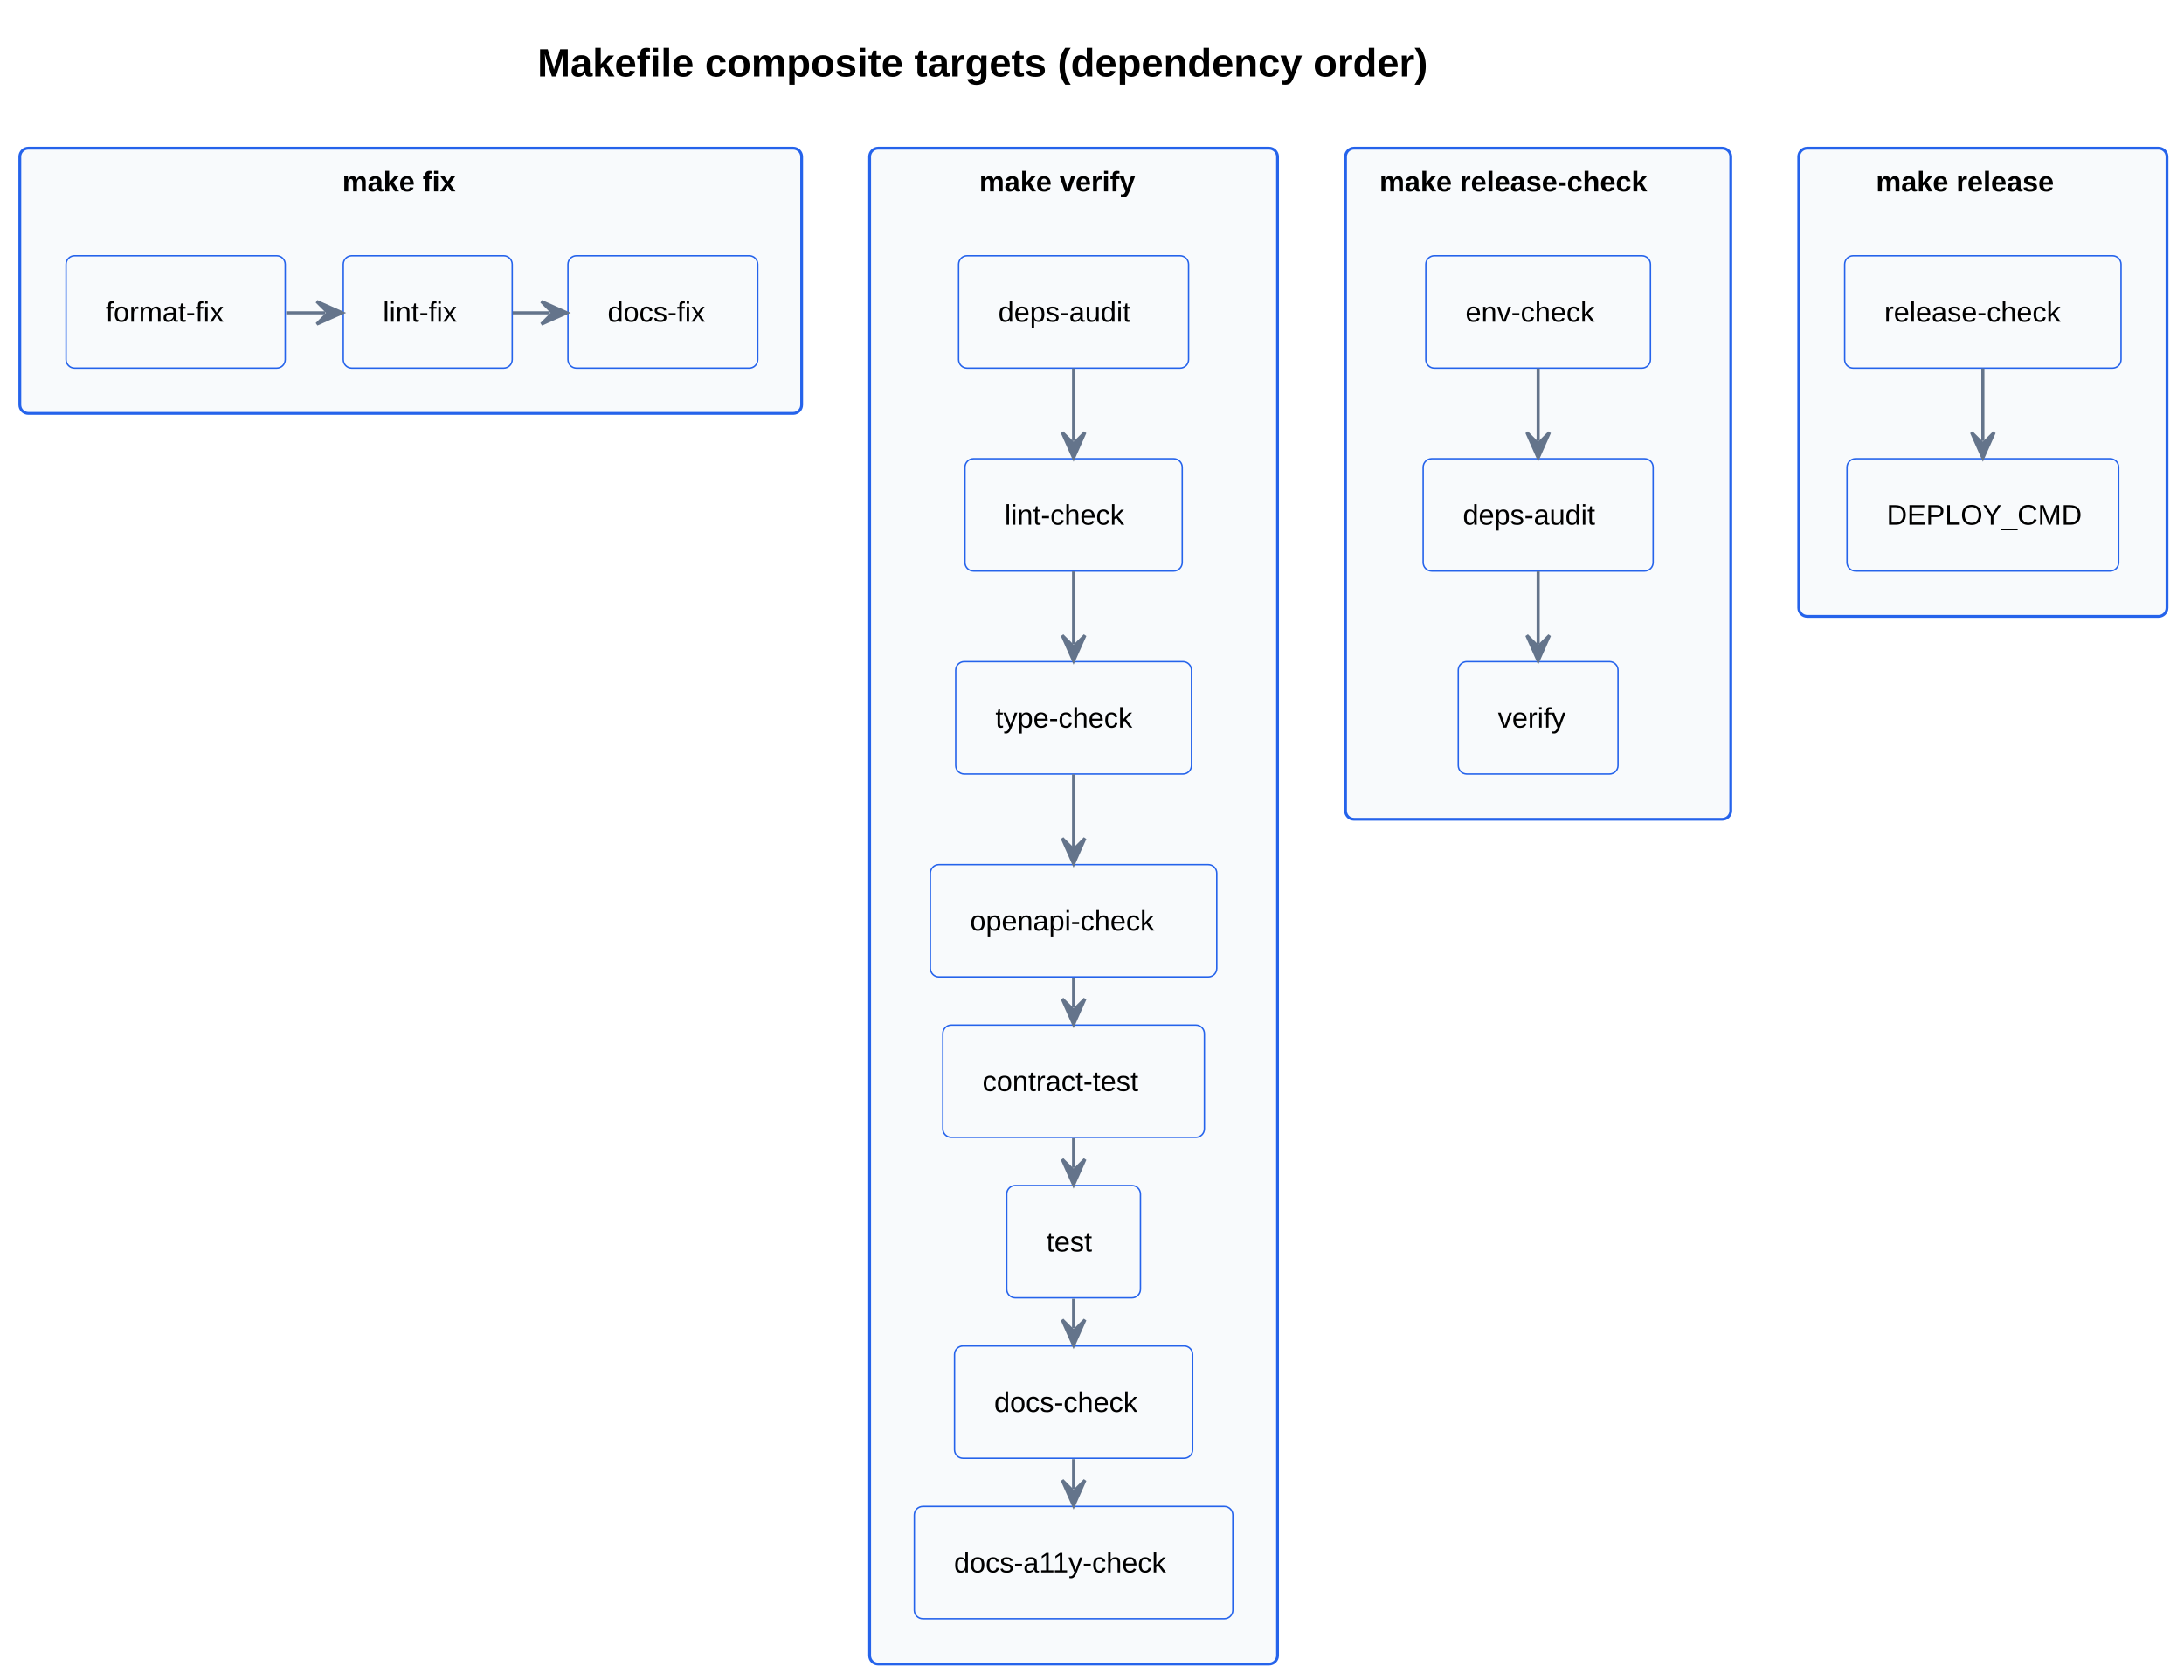
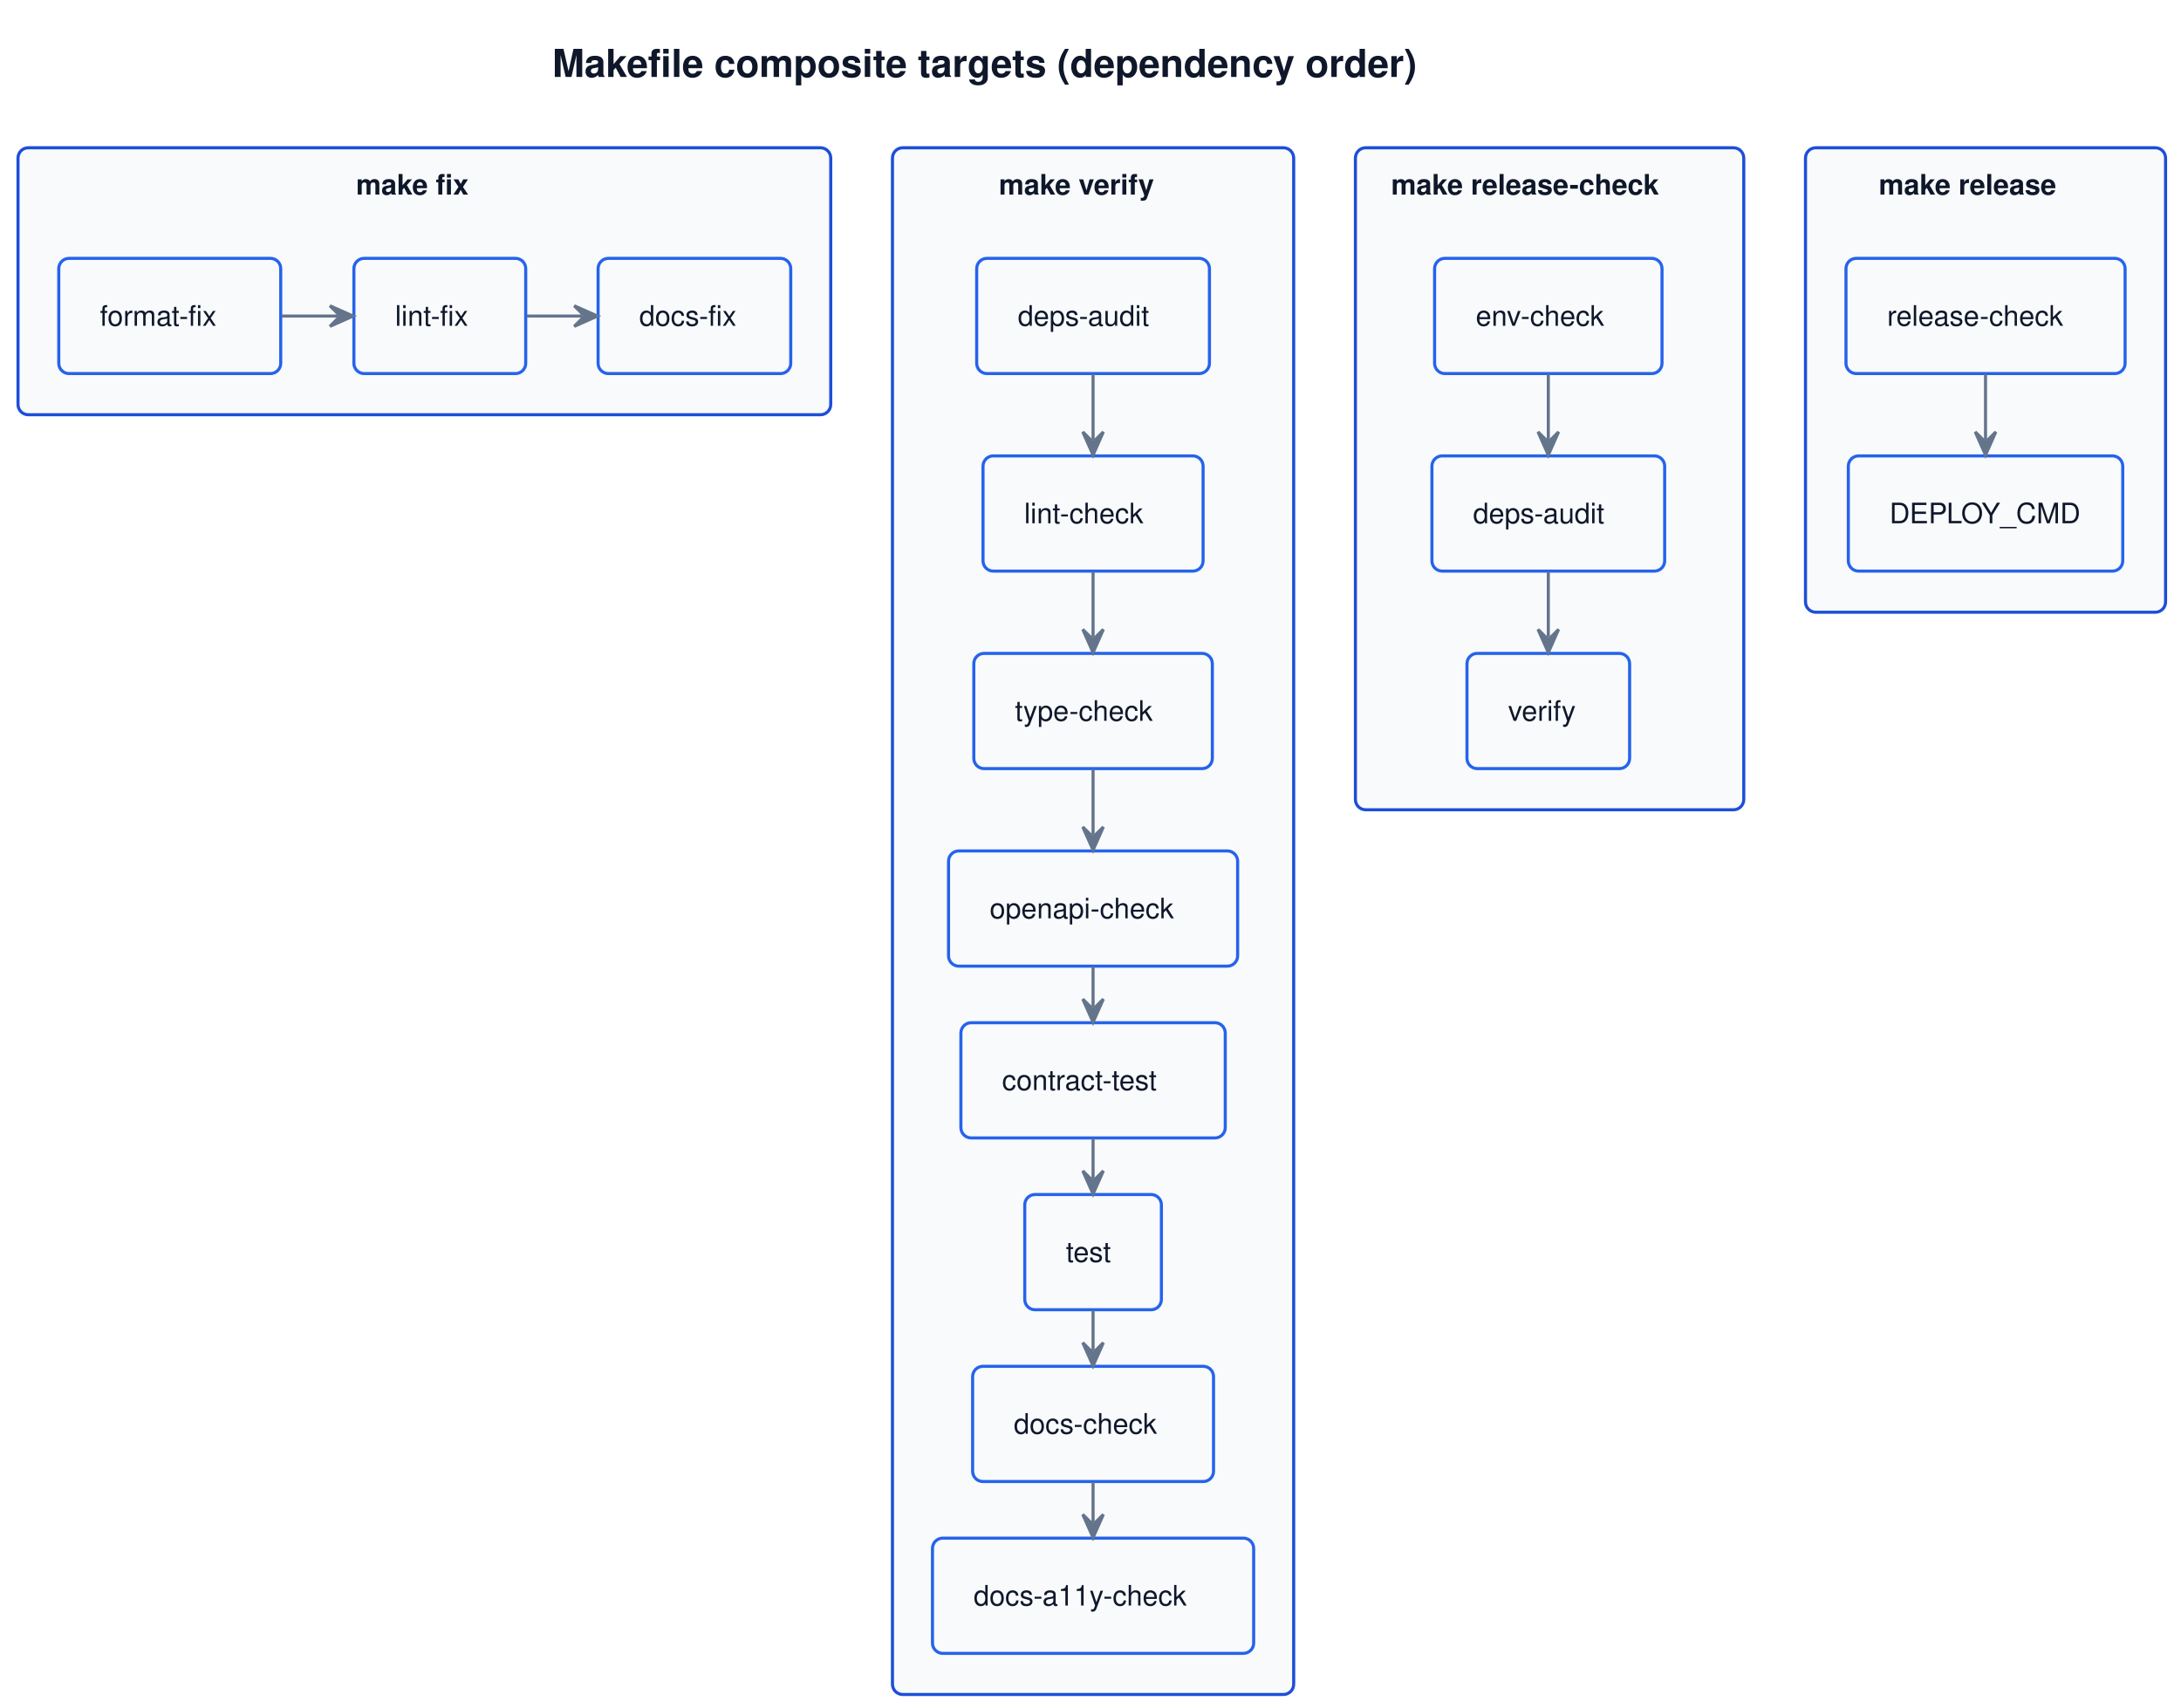
- <svg xmlns="http://www.w3.org/2000/svg" contentStyleType="text/css" data-diagram-type="DESCRIPTION" height="593px" preserveAspectRatio="none" style="width:771px;height:593px;background:#FFFFFF;" version="1.1" viewBox="0 0 771 593" width="771px" zoomAndPan="magnify">
+ <svg xmlns="http://www.w3.org/2000/svg" contentStyleType="text/css" data-diagram-type="DESCRIPTION" height="664px" preserveAspectRatio="none" style="width:848px;height:664px;background:#FFFFFF;" version="1.1" viewBox="0 0 848 664" width="848px" zoomAndPan="magnify">
  <defs />
  <g>
-     <g class="title" data-source-line="44">
-       <text fill="#000000" font-family="'Arial'" font-size="14" font-weight="bold" lengthAdjust="spacing" textLength="377.562" x="189.719" y="26.995">Makefile composite targets (dependency order)</text>
+     <g class="title" data-source-line="274">
+       <text fill="#0F172A" font-family="'Helvetica'" font-size="15" font-weight="bold" lengthAdjust="spacing" textLength="404.531" x="214.734" y="29.923">Makefile composite targets (dependency order)</text>
    </g>
-     <g class="cluster" data-qualified-name="make fix" data-source-line="48" id="ent0002">
-       <rect fill="#F8FAFC" height="93.64" rx="3" ry="3" style="stroke:#2563EB;stroke-width:1;" width="276" x="7" y="52.297" />
-       <text fill="#000000" font-family="'Arial'" font-size="10" font-weight="bold" lengthAdjust="spacing" textLength="48.31" x="120.845" y="67.579">make fix</text>
+     <g class="cluster" data-qualified-name="make fix" data-source-line="278" id="ent0002">
+       <rect fill="#F8FAFC" height="103.81" rx="4" ry="4" style="stroke:#1D4ED8;stroke-width:1.2;" width="316" x="7" y="57.461" />
+       <text fill="#0F172A" font-family="'Helvetica'" font-size="11" font-weight="bold" lengthAdjust="spacing" textLength="53.142" x="138.429" y="75.671">make fix</text>
    </g>
-     <g class="cluster" data-qualified-name="make verify" data-source-line="56" id="ent0008">
-       <rect fill="#F8FAFC" height="535.12" rx="3" ry="3" style="stroke:#2563EB;stroke-width:1;" width="144" x="307" y="52.297" />
-       <text fill="#000000" font-family="'Arial'" font-size="10" font-weight="bold" lengthAdjust="spacing" textLength="66.611" x="345.694" y="67.579">make verify</text>
+     <g class="cluster" data-qualified-name="make verify" data-source-line="286" id="ent0008">
+       <rect fill="#F8FAFC" height="601.44" rx="4" ry="4" style="stroke:#1D4ED8;stroke-width:1.2;" width="156" x="347" y="57.461" />
+       <text fill="#0F172A" font-family="'Helvetica'" font-size="11" font-weight="bold" lengthAdjust="spacing" textLength="73.272" x="388.364" y="75.671">make verify</text>
    </g>
-     <g class="cluster" data-qualified-name="make release-check" data-source-line="74" id="ent0024">
-       <rect fill="#F8FAFC" height="236.92" rx="3" ry="3" style="stroke:#2563EB;stroke-width:1;" width="136" x="475" y="52.297" />
-       <text fill="#000000" font-family="'Arial'" font-size="10" font-weight="bold" lengthAdjust="spacing" textLength="112.046" x="486.977" y="67.579">make release-check</text>
+     <g class="cluster" data-qualified-name="make release-check" data-source-line="304" id="ent0024">
+       <rect fill="#F8FAFC" height="257.42" rx="4" ry="4" style="stroke:#1D4ED8;stroke-width:1.2;" width="151" x="527" y="57.461" />
+       <text fill="#0F172A" font-family="'Helvetica'" font-size="11" font-weight="bold" lengthAdjust="spacing" textLength="123.251" x="540.875" y="75.671">make release-check</text>
    </g>
-     <g class="cluster" data-qualified-name="make release" data-source-line="82" id="ent0030">
-       <rect fill="#F8FAFC" height="165.28" rx="3" ry="3" style="stroke:#2563EB;stroke-width:1;" width="130" x="635" y="52.297" />
-       <text fill="#000000" font-family="'Arial'" font-size="10" font-weight="bold" lengthAdjust="spacing" textLength="75.488" x="662.256" y="67.579">make release</text>
+     <g class="cluster" data-qualified-name="make release" data-source-line="312" id="ent0030">
+       <rect fill="#F8FAFC" height="180.61" rx="4" ry="4" style="stroke:#1D4ED8;stroke-width:1.2;" width="140" x="702" y="57.461" />
+       <text fill="#0F172A" font-family="'Helvetica'" font-size="11" font-weight="bold" lengthAdjust="spacing" textLength="83.037" x="730.481" y="75.671">make release</text>
    </g>
-     <g class="entity" data-qualified-name="make fix.f1" data-source-line="49" id="ent0003">
-       <rect fill="#F8FAFC" height="39.641" rx="3" ry="3" style="stroke:#2563EB;stroke-width:0.5;" width="77.365" x="23.32" y="90.297" />
-       <text fill="#000000" font-family="'Arial'" font-size="10" lengthAdjust="spacing" textLength="49.365" x="37.32" y="113.579">format-fix</text>
+     <g class="entity" data-qualified-name="make fix.f1" data-source-line="279" id="ent0003">
+       <rect fill="#F8FAFC" height="44.805" rx="4" ry="4" style="stroke:#2563EB;stroke-width:1.2;" width="86.302" x="22.85" y="100.461" />
+       <text fill="#0F172A" font-family="'Helvetica'" font-size="11" lengthAdjust="spacing" textLength="54.302" x="38.85" y="126.671">format-fix</text>
    </g>
-     <g class="entity" data-qualified-name="make fix.f2" data-source-line="50" id="ent0004">
-       <rect fill="#F8FAFC" height="39.641" rx="3" ry="3" style="stroke:#2563EB;stroke-width:0.5;" width="59.641" x="121.18" y="90.297" />
-       <text fill="#000000" font-family="'Arial'" font-size="10" lengthAdjust="spacing" textLength="31.641" x="135.18" y="113.579">lint-fix</text>
+     <g class="entity" data-qualified-name="make fix.f2" data-source-line="280" id="ent0004">
+       <rect fill="#F8FAFC" height="44.805" rx="4" ry="4" style="stroke:#2563EB;stroke-width:1.2;" width="66.805" x="137.6" y="100.461" />
+       <text fill="#0F172A" font-family="'Helvetica'" font-size="11" lengthAdjust="spacing" textLength="34.805" x="153.6" y="126.671">lint-fix</text>
    </g>
-     <g class="entity" data-qualified-name="make fix.f3" data-source-line="51" id="ent0005">
-       <rect fill="#F8FAFC" height="39.641" rx="3" ry="3" style="stroke:#2563EB;stroke-width:0.5;" width="66.999" x="200.5" y="90.297" />
-       <text fill="#000000" font-family="'Arial'" font-size="10" lengthAdjust="spacing" textLength="38.999" x="214.5" y="113.579">docs-fix</text>
+     <g class="entity" data-qualified-name="make fix.f3" data-source-line="281" id="ent0005">
+       <rect fill="#F8FAFC" height="44.805" rx="4" ry="4" style="stroke:#2563EB;stroke-width:1.2;" width="74.899" x="232.55" y="100.461" />
+       <text fill="#0F172A" font-family="'Helvetica'" font-size="11" lengthAdjust="spacing" textLength="42.899" x="248.55" y="126.671">docs-fix</text>
    </g>
-     <g class="entity" data-qualified-name="make verify.m0" data-source-line="57" id="ent0009">
-       <rect fill="#F8FAFC" height="39.641" rx="3" ry="3" style="stroke:#2563EB;stroke-width:0.5;" width="81.179" x="338.41" y="90.297" />
-       <text fill="#000000" font-family="'Arial'" font-size="10" lengthAdjust="spacing" textLength="53.179" x="352.41" y="113.579">deps-audit</text>
+     <g class="entity" data-qualified-name="make verify.m0" data-source-line="287" id="ent0009">
+       <rect fill="#F8FAFC" height="44.805" rx="4" ry="4" style="stroke:#2563EB;stroke-width:1.2;" width="90.497" x="379.75" y="100.461" />
+       <text fill="#0F172A" font-family="'Helvetica'" font-size="11" lengthAdjust="spacing" textLength="58.497" x="395.75" y="126.671">deps-audit</text>
    </g>
-     <g class="entity" data-qualified-name="make verify.m1" data-source-line="58" id="ent0010">
-       <rect fill="#F8FAFC" height="39.641" rx="3" ry="3" style="stroke:#2563EB;stroke-width:0.5;" width="76.701" x="340.65" y="161.937" />
-       <text fill="#000000" font-family="'Arial'" font-size="10" lengthAdjust="spacing" textLength="48.701" x="354.65" y="185.219">lint-check</text>
+     <g class="entity" data-qualified-name="make verify.m1" data-source-line="288" id="ent0010">
+       <rect fill="#F8FAFC" height="44.805" rx="4" ry="4" style="stroke:#2563EB;stroke-width:1.2;" width="85.571" x="382.21" y="177.271" />
+       <text fill="#0F172A" font-family="'Helvetica'" font-size="11" lengthAdjust="spacing" textLength="53.571" x="398.21" y="203.481">lint-check</text>
    </g>
-     <g class="entity" data-qualified-name="make verify.m2" data-source-line="59" id="ent0011">
-       <rect fill="#F8FAFC" height="39.641" rx="3" ry="3" style="stroke:#2563EB;stroke-width:0.5;" width="83.225" x="337.39" y="233.577" />
-       <text fill="#000000" font-family="'Arial'" font-size="10" lengthAdjust="spacing" textLength="55.225" x="351.39" y="256.859">type-check</text>
+     <g class="entity" data-qualified-name="make verify.m2" data-source-line="289" id="ent0011">
+       <rect fill="#F8FAFC" height="44.805" rx="4" ry="4" style="stroke:#2563EB;stroke-width:1.2;" width="92.747" x="378.63" y="254.071" />
+       <text fill="#0F172A" font-family="'Helvetica'" font-size="11" lengthAdjust="spacing" textLength="60.747" x="394.63" y="280.281">type-check</text>
    </g>
-     <g class="entity" data-qualified-name="make verify.m3" data-source-line="60" id="ent0012">
-       <rect fill="#F8FAFC" height="39.641" rx="3" ry="3" style="stroke:#2563EB;stroke-width:0.5;" width="101.096" x="328.45" y="305.217" />
-       <text fill="#000000" font-family="'Arial'" font-size="10" lengthAdjust="spacing" textLength="73.096" x="342.45" y="328.499">openapi-check</text>
+     <g class="entity" data-qualified-name="make verify.m3" data-source-line="290" id="ent0012">
+       <rect fill="#F8FAFC" height="44.805" rx="4" ry="4" style="stroke:#2563EB;stroke-width:1.2;" width="112.405" x="368.8" y="330.881" />
+       <text fill="#0F172A" font-family="'Helvetica'" font-size="11" lengthAdjust="spacing" textLength="80.405" x="384.8" y="357.091">openapi-check</text>
    </g>
-     <g class="entity" data-qualified-name="make verify.m4" data-source-line="61" id="ent0013">
-       <rect fill="#F8FAFC" height="39.641" rx="3" ry="3" style="stroke:#2563EB;stroke-width:0.5;" width="92.346" x="332.83" y="361.857" />
-       <text fill="#000000" font-family="'Arial'" font-size="10" lengthAdjust="spacing" textLength="64.346" x="346.83" y="385.139">contract-test</text>
+     <g class="entity" data-qualified-name="make verify.m4" data-source-line="291" id="ent0013">
+       <rect fill="#F8FAFC" height="44.805" rx="4" ry="4" style="stroke:#2563EB;stroke-width:1.2;" width="102.78" x="373.61" y="397.681" />
+       <text fill="#0F172A" font-family="'Helvetica'" font-size="11" lengthAdjust="spacing" textLength="70.78" x="389.61" y="423.891">contract-test</text>
    </g>
-     <g class="entity" data-qualified-name="make verify.m5" data-source-line="62" id="ent0014">
-       <rect fill="#F8FAFC" height="39.641" rx="3" ry="3" style="stroke:#2563EB;stroke-width:0.5;" width="47.204" x="355.4" y="418.497" />
-       <text fill="#000000" font-family="'Arial'" font-size="10" lengthAdjust="spacing" textLength="19.204" x="369.4" y="441.779">test</text>
+     <g class="entity" data-qualified-name="make verify.m5" data-source-line="292" id="ent0014">
+       <rect fill="#F8FAFC" height="44.805" rx="4" ry="4" style="stroke:#2563EB;stroke-width:1.2;" width="53.124" x="398.44" y="464.491" />
+       <text fill="#0F172A" font-family="'Helvetica'" font-size="11" lengthAdjust="spacing" textLength="21.125" x="414.44" y="490.701">test</text>
    </g>
-     <g class="entity" data-qualified-name="make verify.m6" data-source-line="63" id="ent0015">
-       <rect fill="#F8FAFC" height="39.641" rx="3" ry="3" style="stroke:#2563EB;stroke-width:0.5;" width="84.06" x="336.97" y="475.137" />
-       <text fill="#000000" font-family="'Arial'" font-size="10" lengthAdjust="spacing" textLength="56.06" x="350.97" y="498.419">docs-check</text>
+     <g class="entity" data-qualified-name="make verify.m6" data-source-line="293" id="ent0015">
+       <rect fill="#F8FAFC" height="44.805" rx="4" ry="4" style="stroke:#2563EB;stroke-width:1.2;" width="93.665" x="378.17" y="531.291" />
+       <text fill="#0F172A" font-family="'Helvetica'" font-size="11" lengthAdjust="spacing" textLength="61.666" x="394.17" y="557.501">docs-check</text>
    </g>
-     <g class="entity" data-qualified-name="make verify.m7" data-source-line="64" id="ent0016">
-       <rect fill="#F8FAFC" height="39.641" rx="3" ry="3" style="stroke:#2563EB;stroke-width:0.5;" width="112.439" x="322.78" y="531.777" />
-       <text fill="#000000" font-family="'Arial'" font-size="10" lengthAdjust="spacing" textLength="84.439" x="336.78" y="555.059">docs-a11y-check</text>
+     <g class="entity" data-qualified-name="make verify.m7" data-source-line="294" id="ent0016">
+       <rect fill="#F8FAFC" height="44.805" rx="4" ry="4" style="stroke:#2563EB;stroke-width:1.2;" width="124.882" x="362.56" y="598.101" />
+       <text fill="#0F172A" font-family="'Helvetica'" font-size="11" lengthAdjust="spacing" textLength="92.882" x="378.56" y="624.311">docs-a11y-check</text>
    </g>
-     <g class="entity" data-qualified-name="make release-check.rc1" data-source-line="75" id="ent0025">
-       <rect fill="#F8FAFC" height="39.641" rx="3" ry="3" style="stroke:#2563EB;stroke-width:0.5;" width="79.294" x="503.35" y="90.297" />
-       <text fill="#000000" font-family="'Arial'" font-size="10" lengthAdjust="spacing" textLength="51.294" x="517.35" y="113.579">env-check</text>
+     <g class="entity" data-qualified-name="make release-check.rc1" data-source-line="305" id="ent0025">
+       <rect fill="#F8FAFC" height="44.805" rx="4" ry="4" style="stroke:#2563EB;stroke-width:1.2;" width="88.423" x="557.79" y="100.461" />
+       <text fill="#0F172A" font-family="'Helvetica'" font-size="11" lengthAdjust="spacing" textLength="56.423" x="573.79" y="126.671">env-check</text>
    </g>
-     <g class="entity" data-qualified-name="make release-check.rc2" data-source-line="76" id="ent0026">
-       <rect fill="#F8FAFC" height="39.641" rx="3" ry="3" style="stroke:#2563EB;stroke-width:0.5;" width="81.179" x="502.41" y="161.937" />
-       <text fill="#000000" font-family="'Arial'" font-size="10" lengthAdjust="spacing" textLength="53.179" x="516.41" y="185.219">deps-audit</text>
+     <g class="entity" data-qualified-name="make release-check.rc2" data-source-line="306" id="ent0026">
+       <rect fill="#F8FAFC" height="44.805" rx="4" ry="4" style="stroke:#2563EB;stroke-width:1.2;" width="90.497" x="556.75" y="177.271" />
+       <text fill="#0F172A" font-family="'Helvetica'" font-size="11" lengthAdjust="spacing" textLength="58.497" x="572.75" y="203.481">deps-audit</text>
    </g>
-     <g class="entity" data-qualified-name="make release-check.rc3" data-source-line="77" id="ent0027">
-       <rect fill="#F8FAFC" height="39.641" rx="3" ry="3" style="stroke:#2563EB;stroke-width:0.5;" width="56.398" x="514.8" y="233.577" />
-       <text fill="#000000" font-family="'Arial'" font-size="10" lengthAdjust="spacing" textLength="28.398" x="528.8" y="256.859">verify</text>
+     <g class="entity" data-qualified-name="make release-check.rc3" data-source-line="307" id="ent0027">
+       <rect fill="#F8FAFC" height="44.805" rx="4" ry="4" style="stroke:#2563EB;stroke-width:1.2;" width="63.238" x="570.38" y="254.071" />
+       <text fill="#0F172A" font-family="'Helvetica'" font-size="11" lengthAdjust="spacing" textLength="31.238" x="586.38" y="280.281">verify</text>
    </g>
-     <g class="entity" data-qualified-name="make release.rel1" data-source-line="83" id="ent0031">
-       <rect fill="#F8FAFC" height="39.641" rx="3" ry="3" style="stroke:#2563EB;stroke-width:0.5;" width="97.57" x="651.21" y="90.297" />
-       <text fill="#000000" font-family="'Arial'" font-size="10" lengthAdjust="spacing" textLength="69.57" x="665.21" y="113.579">release-check</text>
+     <g class="entity" data-qualified-name="make release.rel1" data-source-line="313" id="ent0031">
+       <rect fill="#F8FAFC" height="44.805" rx="4" ry="4" style="stroke:#2563EB;stroke-width:1.2;" width="108.527" x="717.74" y="100.461" />
+       <text fill="#0F172A" font-family="'Helvetica'" font-size="11" lengthAdjust="spacing" textLength="76.527" x="733.74" y="126.671">release-check</text>
    </g>
-     <g class="entity" data-qualified-name="make release.rel2" data-source-line="84" id="ent0032">
-       <rect fill="#F8FAFC" height="39.641" rx="3" ry="3" style="stroke:#2563EB;stroke-width:0.5;" width="95.91" x="652.04" y="161.937" />
-       <text fill="#000000" font-family="'Arial'" font-size="10" lengthAdjust="spacing" textLength="67.91" x="666.04" y="185.219">DEPLOY_CMD</text>
+     <g class="entity" data-qualified-name="make release.rel2" data-source-line="314" id="ent0032">
+       <rect fill="#F8FAFC" height="44.805" rx="4" ry="4" style="stroke:#2563EB;stroke-width:1.2;" width="106.701" x="718.65" y="177.271" />
+       <text fill="#0F172A" font-family="'Helvetica'" font-size="11" lengthAdjust="spacing" textLength="74.701" x="734.65" y="203.481">DEPLOY_CMD</text>
    </g>
-     <g class="link" data-entity-1="ent0003" data-entity-2="ent0004" data-link-type="dependency" data-source-line="52" id="lnk6">
-       <path d="M101.04,110.417 C107.67,110.417 108.47,110.417 114.83,110.417" fill="none" id="f1-to-f2" style="stroke:#64748B;stroke-width:1.1;" />
-       <polygon fill="#64748B" points="120.83,110.417,111.83,106.417,115.83,110.417,111.83,114.417,120.83,110.417" style="stroke:#64748B;stroke-width:1.1;" />
+     <g class="link" data-entity-1="ent0003" data-entity-2="ent0004" data-link-type="dependency" data-source-line="282" id="lnk6">
+       <path d="M109.62,122.901 C118.86,122.901 122.48,122.901 131.28,122.901" fill="none" id="f1-to-f2" style="stroke:#64748B;stroke-width:1.2;" />
+       <polygon fill="#64748B" points="137.28,122.901,128.28,118.901,132.28,122.901,128.28,126.901,137.28,122.901" style="stroke:#64748B;stroke-width:1.2;" />
    </g>
-     <g class="link" data-entity-1="ent0004" data-entity-2="ent0005" data-link-type="dependency" data-source-line="53" id="lnk7">
-       <path d="M180.96,110.417 C187.19,110.417 187.79,110.417 194.14,110.417" fill="none" id="f2-to-f3" style="stroke:#64748B;stroke-width:1.1;" />
-       <polygon fill="#64748B" points="200.14,110.417,191.14,106.417,195.14,110.417,191.14,114.417,200.14,110.417" style="stroke:#64748B;stroke-width:1.1;" />
+     <g class="link" data-entity-1="ent0004" data-entity-2="ent0005" data-link-type="dependency" data-source-line="283" id="lnk7">
+       <path d="M204.79,122.901 C213.64,122.901 217.24,122.901 226.28,122.901" fill="none" id="f2-to-f3" style="stroke:#64748B;stroke-width:1.2;" />
+       <polygon fill="#64748B" points="232.28,122.901,223.28,118.901,227.28,122.901,223.28,126.901,232.28,122.901" style="stroke:#64748B;stroke-width:1.2;" />
    </g>
-     <g class="link" data-entity-1="ent0009" data-entity-2="ent0010" data-link-type="dependency" data-source-line="65" id="lnk17">
-       <path d="M379,130.067 C379,139.927 379,145.787 379,155.657" fill="none" id="m0-to-m1" style="stroke:#64748B;stroke-width:1.1;" />
-       <polygon fill="#64748B" points="379,161.657,383,152.657,379,156.657,375,152.657,379,161.657" style="stroke:#64748B;stroke-width:1.1;" />
+     <g class="link" data-entity-1="ent0009" data-entity-2="ent0010" data-link-type="dependency" data-source-line="295" id="lnk17">
+       <path d="M425,145.491 C425,155.411 425,161.011 425,170.941" fill="none" id="m0-to-m1" style="stroke:#64748B;stroke-width:1.2;" />
+       <polygon fill="#64748B" points="425,176.941,429,167.941,425,171.941,421,167.941,425,176.941" style="stroke:#64748B;stroke-width:1.2;" />
    </g>
-     <g class="link" data-entity-1="ent0010" data-entity-2="ent0011" data-link-type="dependency" data-source-line="66" id="lnk18">
-       <path d="M379,201.707 C379,211.567 379,217.427 379,227.297" fill="none" id="m1-to-m2" style="stroke:#64748B;stroke-width:1.1;" />
-       <polygon fill="#64748B" points="379,233.297,383,224.297,379,228.297,375,224.297,379,233.297" style="stroke:#64748B;stroke-width:1.1;" />
+     <g class="link" data-entity-1="ent0010" data-entity-2="ent0011" data-link-type="dependency" data-source-line="296" id="lnk18">
+       <path d="M425,222.301 C425,232.211 425,237.821 425,247.741" fill="none" id="m1-to-m2" style="stroke:#64748B;stroke-width:1.2;" />
+       <polygon fill="#64748B" points="425,253.741,429,244.741,425,248.741,421,244.741,425,253.741" style="stroke:#64748B;stroke-width:1.2;" />
    </g>
-     <g class="link" data-entity-1="ent0011" data-entity-2="ent0012" data-link-type="dependency" data-source-line="67" id="lnk19">
-       <path d="M379,273.347 C379,283.207 379,289.067 379,298.937" fill="none" id="m2-to-m3" style="stroke:#64748B;stroke-width:1.1;" />
-       <polygon fill="#64748B" points="379,304.937,383,295.937,379,299.937,375,295.937,379,304.937" style="stroke:#64748B;stroke-width:1.1;" />
+     <g class="link" data-entity-1="ent0011" data-entity-2="ent0012" data-link-type="dependency" data-source-line="297" id="lnk19">
+       <path d="M425,299.101 C425,309.011 425,314.621 425,324.551" fill="none" id="m2-to-m3" style="stroke:#64748B;stroke-width:1.2;" />
+       <polygon fill="#64748B" points="425,330.551,429,321.551,425,325.551,421,321.551,425,330.551" style="stroke:#64748B;stroke-width:1.2;" />
    </g>
-     <g class="link" data-entity-1="ent0012" data-entity-2="ent0013" data-link-type="dependency" data-source-line="68" id="lnk20">
-       <path d="M379,345.167 C379,350.507 379,350.277 379,355.607" fill="none" id="m3-to-m4" style="stroke:#64748B;stroke-width:1.1;" />
-       <polygon fill="#64748B" points="379,361.607,383,352.607,379,356.607,375,352.607,379,361.607" style="stroke:#64748B;stroke-width:1.1;" />
+     <g class="link" data-entity-1="ent0012" data-entity-2="ent0013" data-link-type="dependency" data-source-line="298" id="lnk20">
+       <path d="M425,375.901 C425,382.861 425,384.531 425,391.491" fill="none" id="m3-to-m4" style="stroke:#64748B;stroke-width:1.2;" />
+       <polygon fill="#64748B" points="425,397.491,429,388.491,425,392.491,421,388.491,425,397.491" style="stroke:#64748B;stroke-width:1.2;" />
    </g>
-     <g class="link" data-entity-1="ent0013" data-entity-2="ent0014" data-link-type="dependency" data-source-line="69" id="lnk21">
-       <path d="M379,401.807 C379,407.147 379,406.917 379,412.247" fill="none" id="m4-to-m5" style="stroke:#64748B;stroke-width:1.1;" />
-       <polygon fill="#64748B" points="379,418.247,383,409.247,379,413.247,375,409.247,379,418.247" style="stroke:#64748B;stroke-width:1.1;" />
+     <g class="link" data-entity-1="ent0013" data-entity-2="ent0014" data-link-type="dependency" data-source-line="299" id="lnk21">
+       <path d="M425,442.701 C425,449.671 425,451.331 425,458.291" fill="none" id="m4-to-m5" style="stroke:#64748B;stroke-width:1.2;" />
+       <polygon fill="#64748B" points="425,464.291,429,455.291,425,459.291,421,455.291,425,464.291" style="stroke:#64748B;stroke-width:1.2;" />
    </g>
-     <g class="link" data-entity-1="ent0014" data-entity-2="ent0015" data-link-type="dependency" data-source-line="70" id="lnk22">
-       <path d="M379,458.447 C379,463.787 379,463.557 379,468.897" fill="none" id="m5-to-m6" style="stroke:#64748B;stroke-width:1.1;" />
-       <polygon fill="#64748B" points="379,474.897,383,465.897,379,469.897,375,465.897,379,474.897" style="stroke:#64748B;stroke-width:1.1;" />
+     <g class="link" data-entity-1="ent0014" data-entity-2="ent0015" data-link-type="dependency" data-source-line="300" id="lnk22">
+       <path d="M425,509.511 C425,516.471 425,518.141 425,525.101" fill="none" id="m5-to-m6" style="stroke:#64748B;stroke-width:1.2;" />
+       <polygon fill="#64748B" points="425,531.101,429,522.101,425,526.101,421,522.101,425,531.101" style="stroke:#64748B;stroke-width:1.2;" />
    </g>
-     <g class="link" data-entity-1="ent0015" data-entity-2="ent0016" data-link-type="dependency" data-source-line="71" id="lnk23">
-       <path d="M379,515.087 C379,520.427 379,520.197 379,525.537" fill="none" id="m6-to-m7" style="stroke:#64748B;stroke-width:1.1;" />
-       <polygon fill="#64748B" points="379,531.537,383,522.537,379,526.537,375,522.537,379,531.537" style="stroke:#64748B;stroke-width:1.1;" />
+     <g class="link" data-entity-1="ent0015" data-entity-2="ent0016" data-link-type="dependency" data-source-line="301" id="lnk23">
+       <path d="M425,576.311 C425,583.271 425,584.941 425,591.901" fill="none" id="m6-to-m7" style="stroke:#64748B;stroke-width:1.2;" />
+       <polygon fill="#64748B" points="425,597.901,429,588.901,425,592.901,421,588.901,425,597.901" style="stroke:#64748B;stroke-width:1.2;" />
    </g>
-     <g class="link" data-entity-1="ent0025" data-entity-2="ent0026" data-link-type="dependency" data-source-line="78" id="lnk28">
-       <path d="M543,130.067 C543,139.927 543,145.787 543,155.657" fill="none" id="rc1-to-rc2" style="stroke:#64748B;stroke-width:1.1;" />
-       <polygon fill="#64748B" points="543,161.657,547,152.657,543,156.657,539,152.657,543,161.657" style="stroke:#64748B;stroke-width:1.1;" />
+     <g class="link" data-entity-1="ent0025" data-entity-2="ent0026" data-link-type="dependency" data-source-line="308" id="lnk28">
+       <path d="M602,145.491 C602,155.411 602,161.011 602,170.941" fill="none" id="rc1-to-rc2" style="stroke:#64748B;stroke-width:1.2;" />
+       <polygon fill="#64748B" points="602,176.941,606,167.941,602,171.941,598,167.941,602,176.941" style="stroke:#64748B;stroke-width:1.2;" />
    </g>
-     <g class="link" data-entity-1="ent0026" data-entity-2="ent0027" data-link-type="dependency" data-source-line="79" id="lnk29">
-       <path d="M543,201.707 C543,211.567 543,217.427 543,227.297" fill="none" id="rc2-to-rc3" style="stroke:#64748B;stroke-width:1.1;" />
-       <polygon fill="#64748B" points="543,233.297,547,224.297,543,228.297,539,224.297,543,233.297" style="stroke:#64748B;stroke-width:1.1;" />
+     <g class="link" data-entity-1="ent0026" data-entity-2="ent0027" data-link-type="dependency" data-source-line="309" id="lnk29">
+       <path d="M602,222.301 C602,232.211 602,237.821 602,247.741" fill="none" id="rc2-to-rc3" style="stroke:#64748B;stroke-width:1.2;" />
+       <polygon fill="#64748B" points="602,253.741,606,244.741,602,248.741,598,244.741,602,253.741" style="stroke:#64748B;stroke-width:1.2;" />
    </g>
-     <g class="link" data-entity-1="ent0031" data-entity-2="ent0032" data-link-type="dependency" data-source-line="85" id="lnk33">
-       <path d="M700,130.067 C700,139.927 700,145.787 700,155.657" fill="none" id="rel1-to-rel2" style="stroke:#64748B;stroke-width:1.1;" />
-       <polygon fill="#64748B" points="700,161.657,704,152.657,700,156.657,696,152.657,700,161.657" style="stroke:#64748B;stroke-width:1.1;" />
+     <g class="link" data-entity-1="ent0031" data-entity-2="ent0032" data-link-type="dependency" data-source-line="315" id="lnk33">
+       <path d="M772,145.491 C772,155.411 772,161.011 772,170.941" fill="none" id="rel1-to-rel2" style="stroke:#64748B;stroke-width:1.2;" />
+       <polygon fill="#64748B" points="772,176.941,776,167.941,772,171.941,768,167.941,772,176.941" style="stroke:#64748B;stroke-width:1.2;" />
    </g>
  </g>
</svg>
